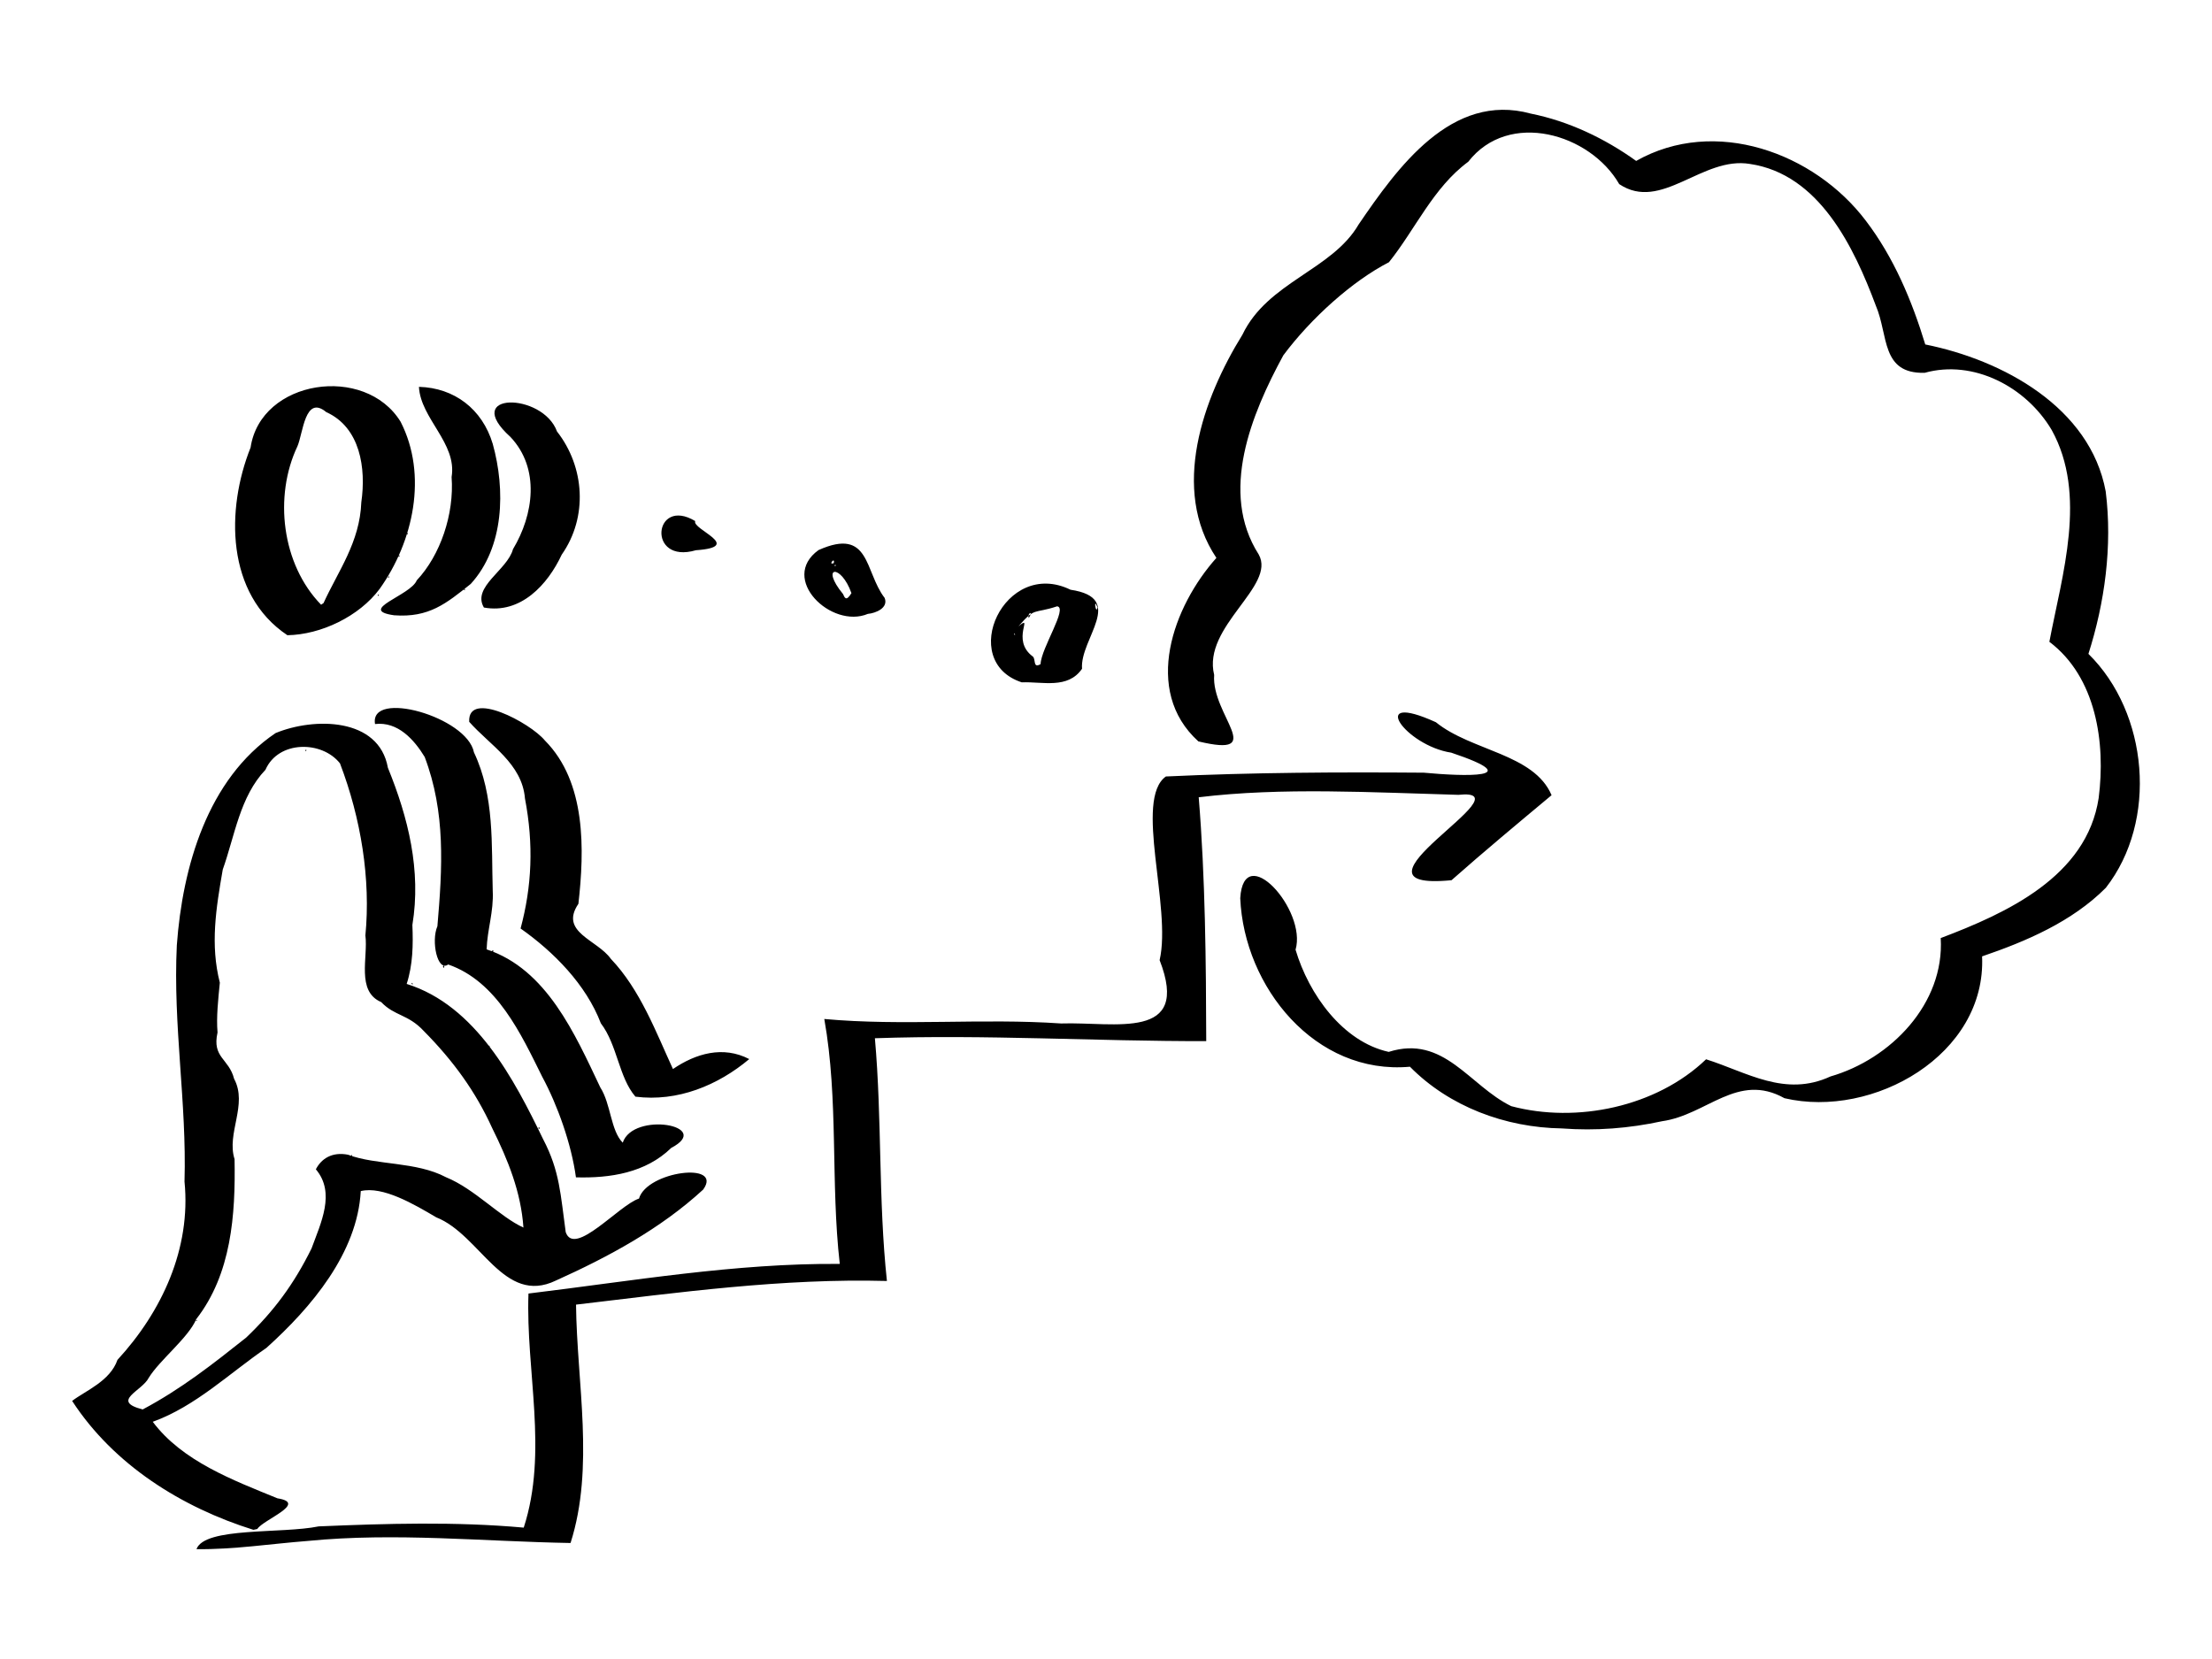
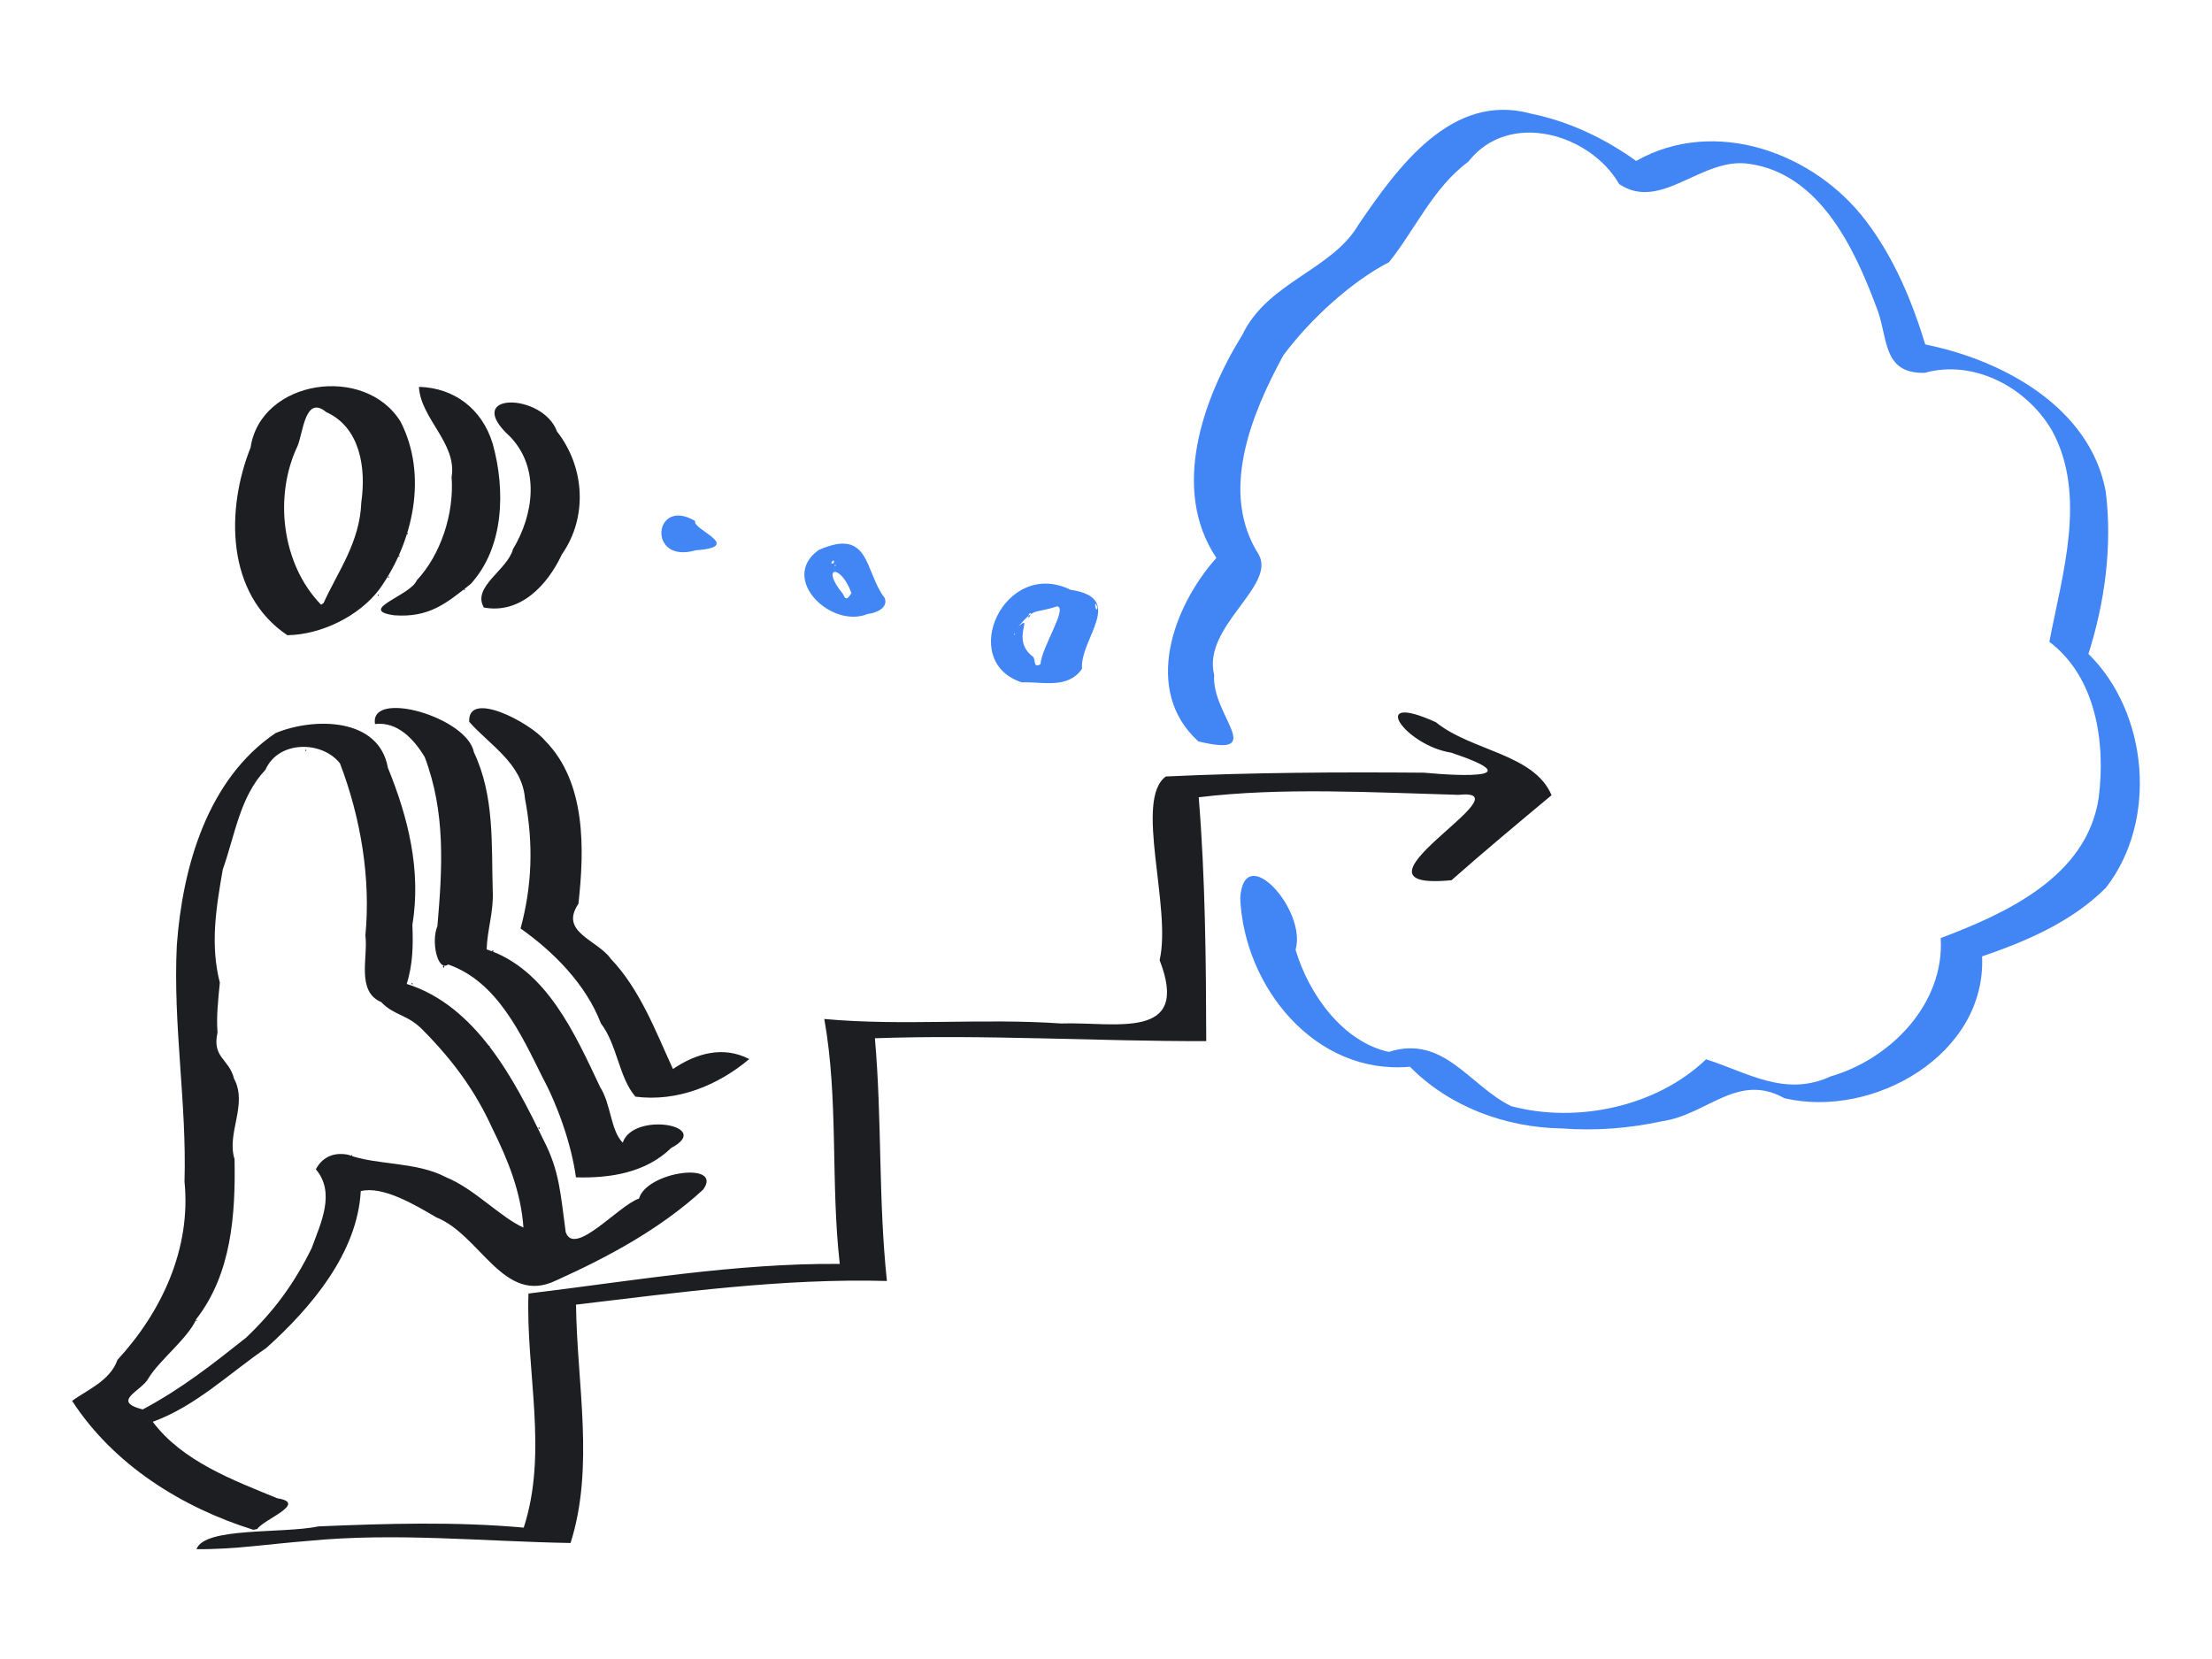
- <svg xmlns="http://www.w3.org/2000/svg" id="svg8" version="1.1" viewBox="0 0 211.667 158.75" height="600" width="800">
-   <defs id="defs2" />
+ <svg id="svg8" version="1.1" viewBox="0 0 211.667 158.75" height="600" width="800">
  <g transform="translate(-79.375,-138.25)" id="layer1">
-     <path id="path826" d="m 98.176,286.49 c 0.776,-2.143 8.171,-1.454 11.693,-2.18 6.491,-0.274 13.091,-0.47 19.622,0.118 2.356,-7.261 0.184,-14.988 0.454,-22.4 9.9,-1.195 19.779,-2.916 29.788,-2.834 -0.89,-7.788 -0.1,-15.701 -1.481,-23.437 7.5,0.689 15.12,-0.092 22.661,0.429 5.12,-0.176 12.451,1.721 9.427,-6.06 1.171,-5.05 -2.465,-15.384 0.597,-17.574 8.205,-0.387 16.507,-0.427 24.685,-0.364 3.772,0.353 10.125,0.602 2.625,-1.915 -4.404,-0.674 -8.134,-5.946 -1.471,-2.913 3.402,2.765 9.379,3.008 11.07,6.982 -3.215,2.683 -6.441,5.366 -9.575,8.136 -11.55,1.117 7.654,-8.907 0.657,-8.17 -8.227,-0.228 -16.899,-0.736 -24.848,0.233 0.633,7.7 0.701,15.837 0.72,23.335 -10.57,0.021 -21.136,-0.645 -31.706,-0.277 0.687,7.728 0.322,15.484 1.151,23.228 -9.965,-0.27 -19.91,1.098 -29.75,2.263 0.082,7.516 1.79,15.553 -0.524,22.81 -8.3,-0.141 -16.745,-1.024 -25.136,-0.198 -3.55,0.274 -7.092,0.831 -10.657,0.788 z m 5.446,-1.852 c -6.853,-2.143 -13.362,-6.209 -17.345,-12.335 1.287,-0.98 3.63,-1.884 4.339,-3.927 4.237,-4.603 7.055,-10.64 6.415,-17.06 0.223,-7.564 -1.111,-14.907 -0.736,-22.613 0.545,-7.485 2.929,-15.899 9.45,-20.305 3.662,-1.513 9.886,-1.521 10.747,3.317 1.944,4.769 3.204,9.82 2.344,15.045 0.08,1.904 0.047,3.817 -0.546,5.641 6.623,2.075 10.296,9.15 13.052,14.849 1.608,3.063 1.668,5.327 2.167,8.905 0.83,2.412 5.11,-2.599 7.011,-3.212 0.761,-2.628 8.089,-3.565 6.145,-0.866 -4.072,3.753 -9.101,6.46 -14.094,8.708 -5.015,2.42 -7.216,-4.377 -11.454,-6.05 -2.101,-1.241 -5.121,-3.02 -7.22,-2.51 -0.322,5.912 -4.712,11.121 -9.037,15.013 -3.559,2.436 -6.751,5.571 -10.868,7.063 2.833,3.779 7.692,5.588 11.934,7.324 2.953,0.463 -1.357,2.028 -1.93,2.934 l -0.373,0.08 z M 93.031,273.12 c 3.71,-1.976 6.701,-4.336 9.903,-6.878 2.621,-2.502 4.555,-5.086 6.254,-8.533 0.874,-2.4 2.324,-5.315 0.412,-7.567 0.513,-1.002 1.537,-1.698 3.077,-1.397 2.708,1.024 6.507,0.633 9.385,2.158 2.731,1.115 5.142,3.79 7.401,4.812 -0.24,-3.416 -1.468,-6.444 -2.987,-9.513 -1.585,-3.485 -3.699,-6.416 -6.563,-9.31 -1.503,-1.609 -2.77,-1.4 -4.063,-2.754 -2.409,-1.026 -1.235,-4.304 -1.511,-6.377 0.522,-5.381 -0.42,-11.196 -2.43,-16.462 -1.714,-2.185 -5.891,-2.218 -7.132,0.612 -2.448,2.568 -2.93,6.3 -4.087,9.549 -0.647,3.731 -1.207,7.178 -0.279,10.822 -0.156,1.588 -0.346,3.289 -0.22,4.766 -0.543,2.426 1.085,2.474 1.584,4.43 1.332,2.479 -0.746,5.209 0.045,7.688 0.097,5.344 -0.301,10.983 -3.662,15.308 -0.762,1.799 -3.518,3.925 -4.553,5.624 -0.636,1.265 -3.684,2.223 -0.574,3.022 z m 5.077,-8.514 c 0.303,-0.099 0.029,0.132 0,0 z m 14.872,-15.745 c 0.06,-0.365 0.164,0.363 0,0 z m -2.488,-38.139 c -0.708,-1.345 0.249,0.458 0,0 z m -1.901,-0.668 c 0.17,-0.246 0.084,0.253 0,0 z m 25.896,40.857 c -0.43,-3.178 -1.765,-6.921 -3.223,-9.619 -2.029,-4.085 -4.326,-9.127 -9.001,-10.751 -1.031,0.747 -1.651,-2.243 -1.033,-3.659 0.483,-5.605 0.795,-10.892 -1.217,-16.2 -0.999,-1.642 -2.557,-3.407 -4.751,-3.149 -0.566,-3.334 8.804,-0.698 9.465,2.708 1.986,4.187 1.666,8.861 1.798,13.255 0.101,2.007 -0.529,3.723 -0.584,5.599 5.749,1.894 8.456,8.109 10.875,13.206 1.022,1.592 0.987,4.125 2.149,5.291 1.002,-3.012 8.729,-1.643 4.642,0.501 -2.457,2.396 -5.865,2.908 -9.12,2.817 z m 94.357,-4.682 c -5.437,-0.077 -10.805,-2.101 -14.551,-5.904 -9.066,0.819 -15.872,-7.63 -16.239,-16.122 0.327,-5.592 6.403,1.128 5.293,4.926 1.264,4.261 4.513,8.806 8.915,9.776 5.292,-1.676 7.708,3.239 11.726,5.194 6.248,1.667 13.899,0.073 18.642,-4.486 3.9,1.232 7.548,3.659 11.908,1.642 5.774,-1.667 10.918,-6.972 10.545,-13.241 6.311,-2.387 13.973,-5.888 15.114,-13.399 0.681,-5.293 -0.24,-11.575 -4.717,-14.951 1.217,-6.43 3.655,-14.072 0.22,-20.272 -2.452,-4.139 -7.493,-6.766 -12.155,-5.467 -4.194,0.104 -3.452,-3.58 -4.666,-6.416 -2.108,-5.644 -5.434,-12.588 -12.044,-13.57 -4.573,-0.775 -8.48,4.627 -12.516,1.929 -2.772,-4.822 -10.567,-7.128 -14.447,-2.14 -3.352,2.47 -5.066,6.472 -7.588,9.614 -3.501,1.799 -7.467,5.363 -10.109,8.912 -3.049,5.608 -6.148,13.107 -2.355,19.051 1.708,3.032 -5.415,6.89 -4.261,11.526 -0.287,3.867 5.193,7.972 -1.511,6.363 -5.385,-4.882 -2.399,-12.948 1.725,-17.558 -4.398,-6.566 -1.29,-15.25 2.488,-21.356 2.416,-5.058 8.58,-6.17 11.127,-10.56 3.692,-5.403 8.874,-12.684 16.47,-10.599 3.656,0.733 7.099,2.387 10.082,4.528 7.538,-4.267 17.042,-0.792 21.971,5.714 2.675,3.504 4.418,7.654 5.693,11.848 7.425,1.489 15.782,6.021 17.266,14.062 0.659,5.234 -0.096,10.667 -1.653,15.546 5.742,5.642 6.668,15.976 1.666,22.385 -3.235,3.246 -7.612,5.118 -11.841,6.561 0.416,9.407 -10.422,15.556 -18.91,13.573 -4.495,-2.511 -7.417,1.601 -11.718,2.203 -3.145,0.683 -6.361,0.933 -9.572,0.689 z m -97.965,-0.03 c 0.177,-0.248 0.177,0.248 0,0 z m 9.3,-3.009 c -1.598,-1.857 -1.722,-4.945 -3.308,-7.019 -1.418,-3.717 -4.516,-6.841 -7.681,-9.073 1.08,-4.029 1.265,-8.022 0.418,-12.449 -0.272,-3.342 -3.37,-5.101 -5.335,-7.329 -0.163,-3.096 5.843,0.085 7.243,1.788 3.975,3.996 3.784,10.504 3.207,15.627 -1.851,2.726 1.808,3.432 3.103,5.266 2.812,2.946 4.322,7.021 5.944,10.545 2.19,-1.493 4.793,-2.253 7.301,-0.953 -2.995,2.513 -6.857,4.114 -10.892,3.597 z m -14.029,-4.85 c 0.075,-0.174 0.149,0.309 0,0 z m -7.394,-6.008 c 0.135,-0.156 0.15,0.381 0,0 z m 3.001,-1.58 c 0.171,-0.364 0.171,0.364 0,0 z m 4.672,-1.497 c 0.257,-0.208 0.173,0.215 0,0 z m 50.721,-25.711 c -6.201,-2.023 -1.646,-11.937 4.665,-8.862 5.364,0.797 0.871,4.683 1.101,7.561 -1.359,1.975 -3.792,1.217 -5.766,1.3 z m 1.799,-1.746 c 0.046,-1.517 2.652,-5.42 1.579,-5.529 -2.278,0.757 -2.067,0.027 -3.695,1.913 1.527,-1.251 -0.783,1.291 1.368,2.887 0.312,0.236 -0.013,1.184 0.749,0.729 z m -1.13,-4.409 c 0.498,-0.777 -0.175,-0.482 0,-1e-5 z m -1.349,1.451 c -0.121,0.069 0.112,0.381 0,0 z m 7.928,-2.453 c -0.413,-1.127 -0.161,0.762 0,0 z m -77.524,2.647 c -5.902,-3.947 -5.882,-12.054 -3.521,-17.958 0.971,-6.513 10.96,-8.003 14.359,-2.465 2.608,5.098 1.23,11.446 -2.007,15.989 -1.963,2.636 -5.62,4.382 -8.83,4.434 z m 3.46,-3.075 c 1.406,-3.08 3.472,-5.813 3.615,-9.647 0.47,-3.261 -0.097,-7.159 -3.353,-8.627 -2.042,-1.695 -2.216,2.017 -2.758,3.267 -2.27,4.778 -1.513,11.29 2.263,15.164 l 0.233,-0.157 z m 8.071,-6.639 c -0.084,-0.253 -0.17,0.246 0,0 z m -1.316,7.806 c -3.599,-0.51 1.597,-1.892 2.166,-3.344 2.249,-2.394 3.597,-6.317 3.334,-9.889 0.539,-3.232 -2.97,-5.584 -3.125,-8.626 3.386,0.094 6.057,2.118 7.061,5.456 1.221,4.381 1.11,9.881 -2.104,13.402 -2.351,1.877 -3.992,3.247 -7.332,3.001 z m 45.338,-0.136 c -3.492,1.473 -8.524,-3.362 -4.728,-6.103 4.973,-2.226 4.387,2.068 6.329,4.579 0.386,0.972 -0.89,1.464 -1.6,1.525 z m -1.578,-1.983 c -1.001,-2.834 -3.028,-2.62 -0.805,0.086 0.151,0.327 0.287,0.77 0.805,-0.086 z m -1.496,-2.646 c -0.084,-0.253 -0.17,0.246 0,0 z m -0.192,-0.233 c 0.129,-0.665 -0.582,0.267 0,0 z m -33.483,4.255 c -1.165,-1.984 2.254,-3.579 2.783,-5.578 1.983,-3.303 2.609,-7.727 -0.243,-10.744 -4.785,-4.317 3.084,-4.295 4.459,-0.52 2.656,3.392 2.968,8.195 0.45,11.783 -1.341,2.872 -3.929,5.707 -7.449,5.06 z m -10.168,-1.177 c 0.159,-0.207 0.159,0.207 0,0 z m 8.252,-0.534 c 0.08,-0.243 0.185,0.227 0,0 z m -7.257,-1.205 c 0.17,-0.246 0.084,0.253 0,0 z m 1.002,-2.004 c 0.17,-0.246 0.084,0.253 0,0 z m 28.459,-0.561 c -4.72,1.378 -4.049,-5.186 -0.064,-2.791 -0.358,0.782 4.74,2.468 0.064,2.791 z" style="fill:#000000;stroke-width:1" />
+     <path id="path826" d="m 98.176,286.49 c 0.776,-2.143 8.171,-1.454 11.693,-2.18 6.491,-0.274 13.091,-0.47 19.622,0.118 2.356,-7.261 0.184,-14.988 0.454,-22.4 9.9,-1.195 19.779,-2.916 29.788,-2.834 -0.89,-7.788 -0.1,-15.701 -1.481,-23.437 7.5,0.689 15.12,-0.092 22.661,0.429 5.12,-0.176 12.451,1.721 9.427,-6.06 1.171,-5.05 -2.465,-15.384 0.597,-17.574 8.205,-0.387 16.507,-0.427 24.685,-0.364 3.772,0.353 10.125,0.602 2.625,-1.915 -4.404,-0.674 -8.134,-5.946 -1.471,-2.913 3.402,2.765 9.379,3.008 11.07,6.982 -3.215,2.683 -6.441,5.366 -9.575,8.136 -11.55,1.117 7.654,-8.907 0.657,-8.17 -8.227,-0.228 -16.899,-0.736 -24.848,0.233 0.633,7.7 0.701,15.837 0.72,23.335 -10.57,0.021 -21.136,-0.645 -31.706,-0.277 0.687,7.728 0.322,15.484 1.151,23.228 -9.965,-0.27 -19.91,1.098 -29.75,2.263 0.082,7.516 1.79,15.553 -0.524,22.81 -8.3,-0.141 -16.745,-1.024 -25.136,-0.198 -3.55,0.274 -7.092,0.831 -10.657,0.788 z m 5.446,-1.852 c -6.853,-2.143 -13.362,-6.209 -17.345,-12.335 1.287,-0.98 3.63,-1.884 4.339,-3.927 4.237,-4.603 7.055,-10.64 6.415,-17.06 0.223,-7.564 -1.111,-14.907 -0.736,-22.613 0.545,-7.485 2.929,-15.899 9.45,-20.305 3.662,-1.513 9.886,-1.521 10.747,3.317 1.944,4.769 3.204,9.82 2.344,15.045 0.08,1.904 0.047,3.817 -0.546,5.641 6.623,2.075 10.296,9.15 13.052,14.849 1.608,3.063 1.668,5.327 2.167,8.905 0.83,2.412 5.11,-2.599 7.011,-3.212 0.761,-2.628 8.089,-3.565 6.145,-0.866 -4.072,3.753 -9.101,6.46 -14.094,8.708 -5.015,2.42 -7.216,-4.377 -11.454,-6.05 -2.101,-1.241 -5.121,-3.02 -7.22,-2.51 -0.322,5.912 -4.712,11.121 -9.037,15.013 -3.559,2.436 -6.751,5.571 -10.868,7.063 2.833,3.779 7.692,5.588 11.934,7.324 2.953,0.463 -1.357,2.028 -1.93,2.934 l -0.373,0.08 z M 93.031,273.12 c 3.71,-1.976 6.701,-4.336 9.903,-6.878 2.621,-2.502 4.555,-5.086 6.254,-8.533 0.874,-2.4 2.324,-5.315 0.412,-7.567 0.513,-1.002 1.537,-1.698 3.077,-1.397 2.708,1.024 6.507,0.633 9.385,2.158 2.731,1.115 5.142,3.79 7.401,4.812 -0.24,-3.416 -1.468,-6.444 -2.987,-9.513 -1.585,-3.485 -3.699,-6.416 -6.563,-9.31 -1.503,-1.609 -2.77,-1.4 -4.063,-2.754 -2.409,-1.026 -1.235,-4.304 -1.511,-6.377 0.522,-5.381 -0.42,-11.196 -2.43,-16.462 -1.714,-2.185 -5.891,-2.218 -7.132,0.612 -2.448,2.568 -2.93,6.3 -4.087,9.549 -0.647,3.731 -1.207,7.178 -0.279,10.822 -0.156,1.588 -0.346,3.289 -0.22,4.766 -0.543,2.426 1.085,2.474 1.584,4.43 1.332,2.479 -0.746,5.209 0.045,7.688 0.097,5.344 -0.301,10.983 -3.662,15.308 -0.762,1.799 -3.518,3.925 -4.553,5.624 -0.636,1.265 -3.684,2.223 -0.574,3.022 z m 5.077,-8.514 c 0.303,-0.099 0.029,0.132 0,0 z m 14.872,-15.745 c 0.06,-0.365 0.164,0.363 0,0 z m -2.488,-38.139 c -0.708,-1.345 0.249,0.458 0,0 z m -1.901,-0.668 c 0.17,-0.246 0.084,0.253 0,0 z m 25.896,40.857 c -0.43,-3.178 -1.765,-6.921 -3.223,-9.619 -2.029,-4.085 -4.326,-9.127 -9.001,-10.751 -1.031,0.747 -1.651,-2.243 -1.033,-3.659 0.483,-5.605 0.795,-10.892 -1.217,-16.2 -0.999,-1.642 -2.557,-3.407 -4.751,-3.149 -0.566,-3.334 8.804,-0.698 9.465,2.708 1.986,4.187 1.666,8.861 1.798,13.255 0.101,2.007 -0.529,3.723 -0.584,5.599 5.749,1.894 8.456,8.109 10.875,13.206 1.022,1.592 0.987,4.125 2.149,5.291 1.002,-3.012 8.729,-1.643 4.642,0.501 -2.457,2.396 -5.865,2.908 -9.12,2.817 z m -3.608,-4.712 c 0.177,-0.248 0.177,0.248 0,0 z m 9.3,-3.009 c -1.598,-1.857 -1.722,-4.945 -3.308,-7.019 -1.418,-3.717 -4.516,-6.841 -7.681,-9.073 1.08,-4.029 1.265,-8.022 0.418,-12.449 -0.272,-3.342 -3.37,-5.101 -5.335,-7.329 -0.163,-3.096 5.843,0.085 7.243,1.788 3.975,3.996 3.784,10.504 3.207,15.627 -1.851,2.726 1.808,3.432 3.103,5.266 2.812,2.946 4.322,7.021 5.944,10.545 2.19,-1.493 4.793,-2.253 7.301,-0.953 -2.995,2.513 -6.857,4.114 -10.892,3.597 z m -14.029,-4.85 c 0.075,-0.174 0.149,0.309 0,0 z m -7.394,-6.008 c 0.135,-0.156 0.15,0.381 0,0 z m 3.001,-1.58 c 0.171,-0.364 0.171,0.364 0,0 z m 4.672,-1.497 c 0.257,-0.208 0.173,0.215 0,0 z m -19.555,-30.221 c -5.902,-3.947 -5.882,-12.054 -3.521,-17.958 0.971,-6.513 10.96,-8.003 14.359,-2.465 2.608,5.098 1.23,11.446 -2.007,15.989 -1.963,2.636 -5.62,4.382 -8.83,4.434 z m 3.46,-3.075 c 1.406,-3.08 3.472,-5.813 3.615,-9.647 0.47,-3.261 -0.097,-7.159 -3.353,-8.627 -2.042,-1.695 -2.216,2.017 -2.758,3.267 -2.27,4.778 -1.513,11.29 2.263,15.164 l 0.233,-0.157 z m 8.071,-6.639 c -0.084,-0.253 -0.17,0.246 0,0 z m -1.316,7.806 c -3.599,-0.51 1.597,-1.892 2.166,-3.344 2.249,-2.394 3.597,-6.317 3.334,-9.889 0.539,-3.232 -2.97,-5.584 -3.125,-8.626 3.386,0.094 6.057,2.118 7.061,5.456 1.221,4.381 1.11,9.881 -2.104,13.402 -2.351,1.877 -3.992,3.247 -7.332,3.001 z m 8.588,-0.742 c -1.165,-1.984 2.254,-3.579 2.783,-5.578 1.983,-3.303 2.609,-7.727 -0.243,-10.744 -4.785,-4.317 3.084,-4.295 4.459,-0.52 2.656,3.392 2.968,8.195 0.45,11.783 -1.341,2.872 -3.929,5.707 -7.449,5.06 z m -10.168,-1.177 c 0.159,-0.207 0.159,0.207 0,0 z m 8.252,-0.534 c 0.08,-0.243 0.185,0.227 0,0 z m -7.257,-1.205 c 0.17,-0.246 0.084,0.253 0,0 z m 1.002,-2.004 c 0.17,-0.246 0.084,0.253 0,0 z" style="fill:#1c1e21;stroke-width:1" />
+     <path style="fill:#4285F4;fill-opacity:1;stroke-width:1" d="m 228.844,246.23 c -5.437,-0.077 -10.805,-2.101 -14.551,-5.904 -9.066,0.819 -15.872,-7.63 -16.239,-16.122 0.327,-5.592 6.403,1.128 5.293,4.926 1.264,4.261 4.513,8.806 8.915,9.776 5.292,-1.676 7.708,3.239 11.726,5.194 6.248,1.667 13.899,0.073 18.642,-4.486 3.9,1.232 7.548,3.659 11.908,1.642 5.774,-1.667 10.918,-6.972 10.545,-13.241 6.311,-2.387 13.973,-5.888 15.114,-13.399 0.681,-5.293 -0.24,-11.575 -4.717,-14.951 1.217,-6.43 3.655,-14.072 0.22,-20.272 -2.452,-4.139 -7.493,-6.766 -12.155,-5.467 -4.194,0.104 -3.452,-3.58 -4.666,-6.416 -2.108,-5.644 -5.434,-12.588 -12.044,-13.57 -4.573,-0.775 -8.48,4.627 -12.516,1.929 -2.772,-4.822 -10.567,-7.128 -14.447,-2.14 -3.352,2.47 -5.066,6.472 -7.588,9.614 -3.501,1.799 -7.467,5.363 -10.109,8.912 -3.049,5.608 -6.148,13.107 -2.355,19.051 1.708,3.032 -5.415,6.89 -4.261,11.526 -0.287,3.867 5.193,7.972 -1.511,6.363 -5.385,-4.882 -2.399,-12.948 1.725,-17.558 -4.398,-6.566 -1.29,-15.25 2.488,-21.356 2.416,-5.058 8.58,-6.17 11.127,-10.56 3.692,-5.403 8.874,-12.684 16.47,-10.599 3.656,0.733 7.099,2.387 10.082,4.528 7.538,-4.267 17.042,-0.792 21.971,5.714 2.675,3.504 4.418,7.654 5.693,11.848 7.425,1.489 15.782,6.021 17.266,14.062 0.659,5.234 -0.096,10.667 -1.653,15.546 5.742,5.642 6.668,15.976 1.666,22.385 -3.235,3.246 -7.612,5.118 -11.841,6.561 0.416,9.407 -10.422,15.556 -18.91,13.573 -4.495,-2.511 -7.417,1.601 -11.718,2.203 -3.145,0.683 -6.361,0.933 -9.572,0.689 z m -51.695,-42.684 c -6.201,-2.023 -1.646,-11.937 4.665,-8.862 5.364,0.797 0.871,4.683 1.101,7.561 -1.359,1.975 -3.792,1.217 -5.766,1.3 z m 1.799,-1.746 c 0.046,-1.517 2.652,-5.42 1.579,-5.529 -2.278,0.757 -2.067,0.027 -3.695,1.913 1.527,-1.251 -0.783,1.291 1.368,2.887 0.312,0.236 -0.013,1.184 0.749,0.729 z m -1.13,-4.409 c 0.498,-0.777 -0.175,-0.482 0,-1e-5 z m -1.349,1.451 c -0.121,0.069 0.112,0.381 0,0 z m 7.928,-2.453 c -0.413,-1.127 -0.161,0.762 0,0 z m -21.97,0.603 c -3.492,1.473 -8.524,-3.362 -4.728,-6.103 4.973,-2.226 4.387,2.068 6.329,4.579 0.386,0.972 -0.89,1.464 -1.6,1.525 z m -1.578,-1.983 c -1.001,-2.834 -3.028,-2.62 -0.805,0.086 0.151,0.327 0.287,0.77 0.805,-0.086 z m -1.496,-2.646 c -0.084,-0.253 -0.17,0.246 0,0 z m -0.192,-0.233 c 0.129,-0.665 -0.582,0.267 0,0 z m -13.196,-1.227 c -4.72,1.378 -4.049,-5.186 -0.064,-2.791 -0.358,0.782 4.74,2.468 0.064,2.791 z" id="path814" />
  </g>
</svg>
